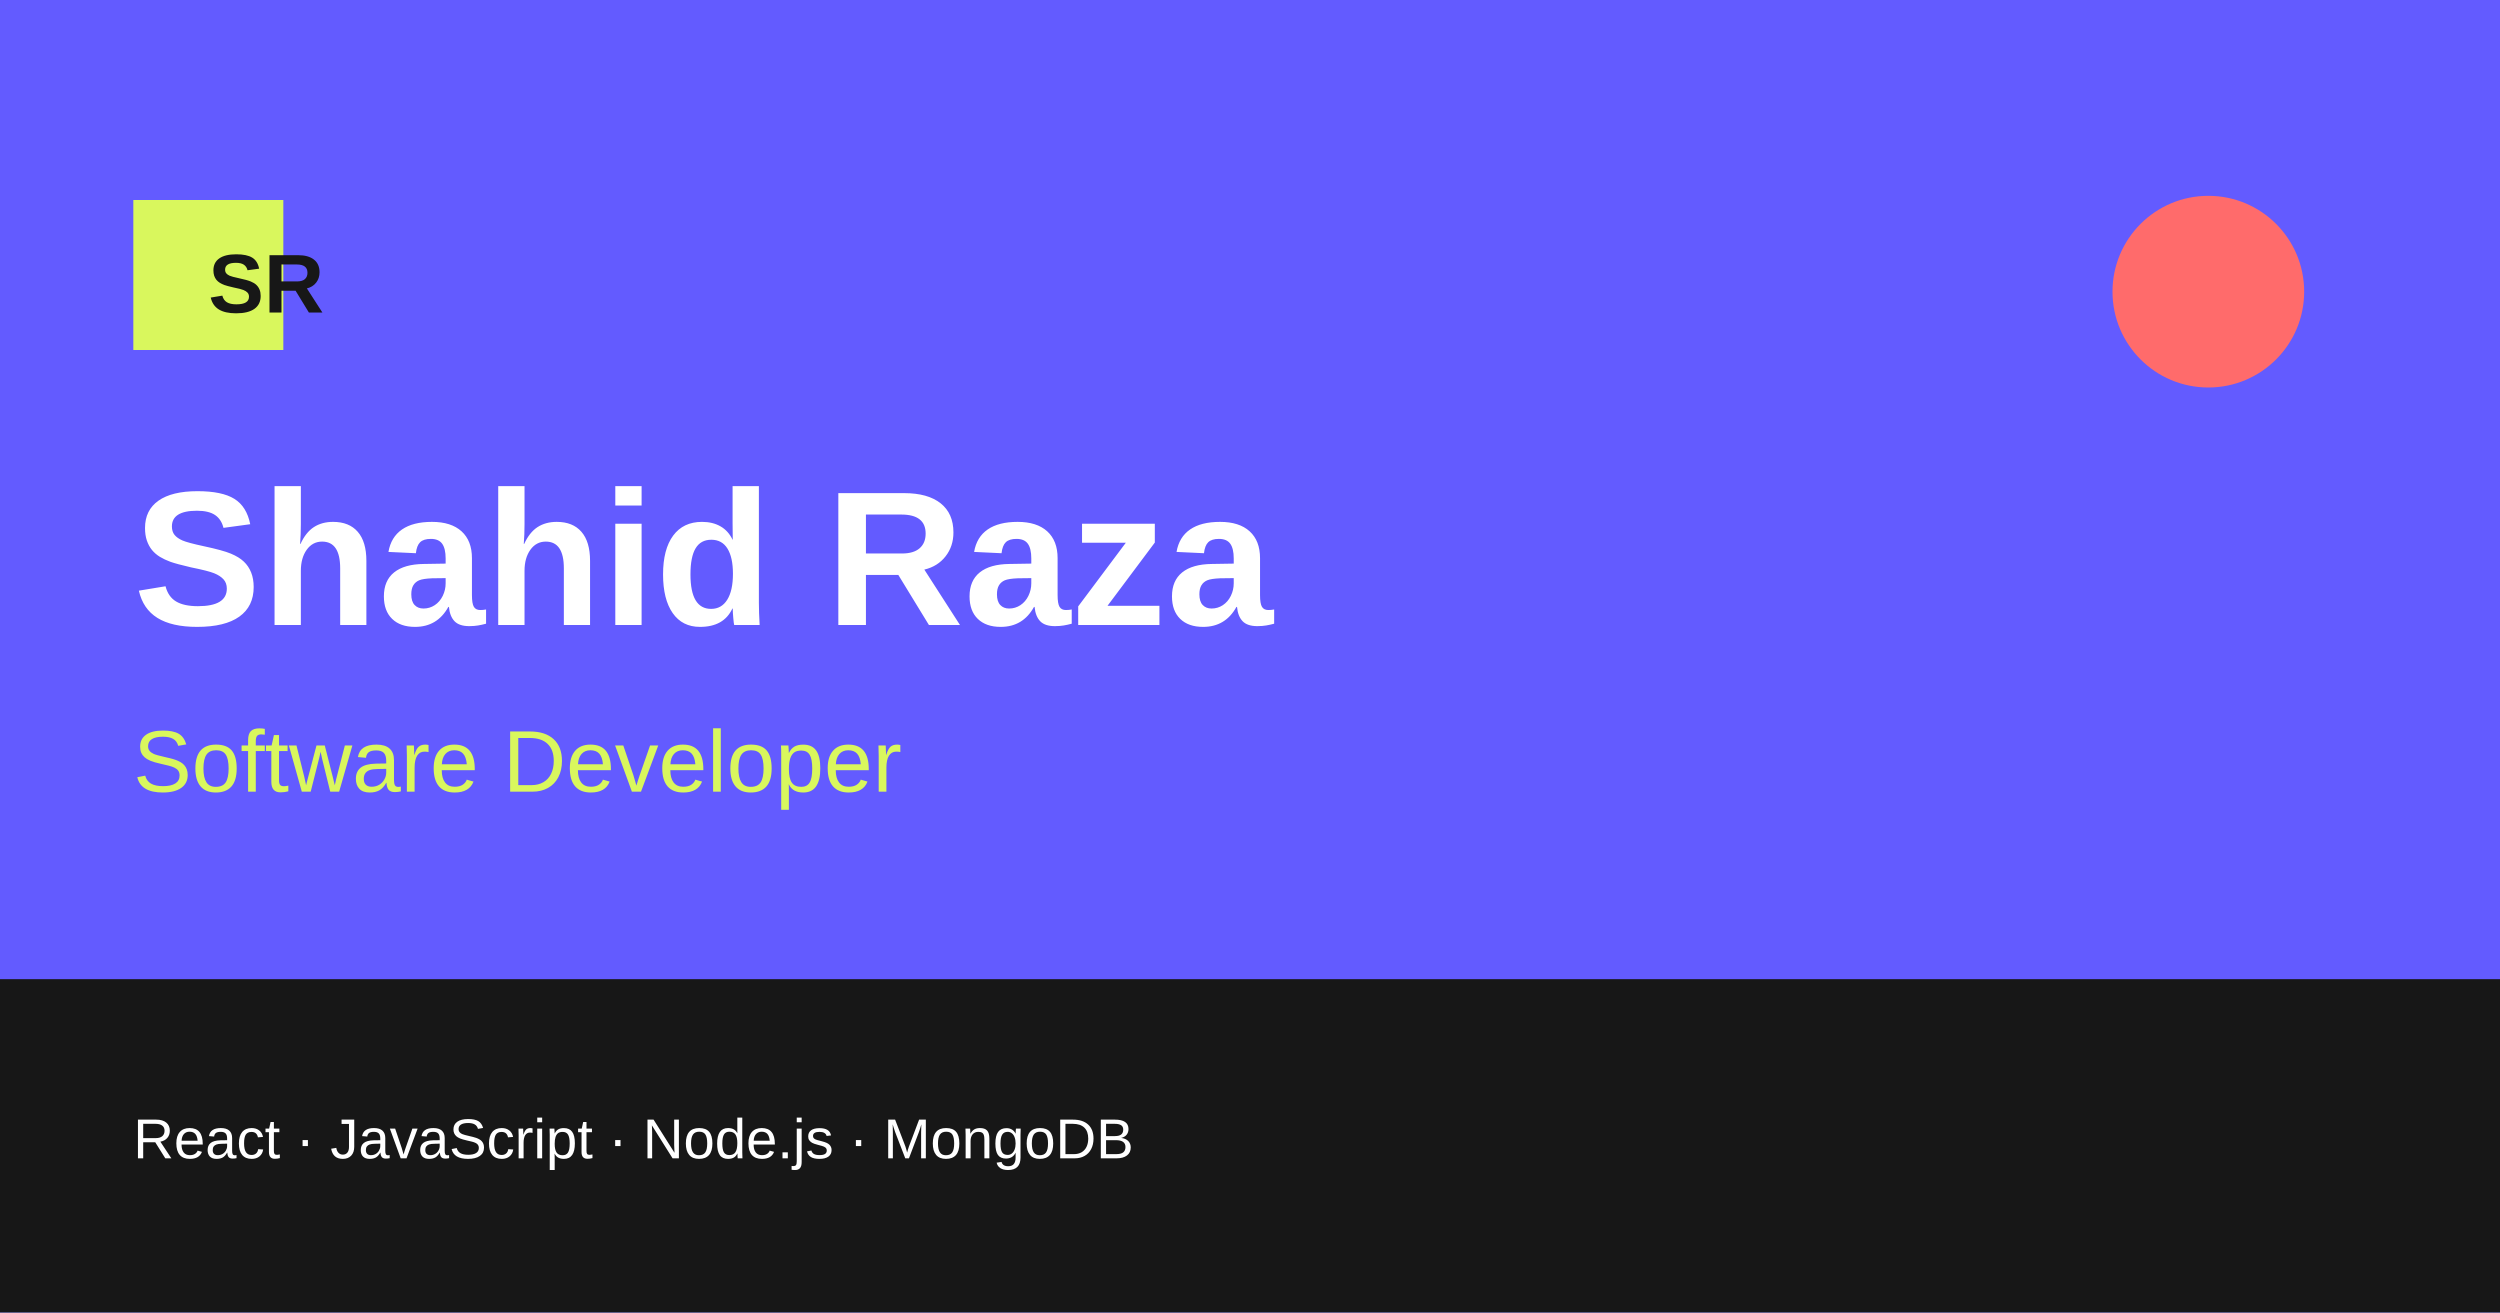
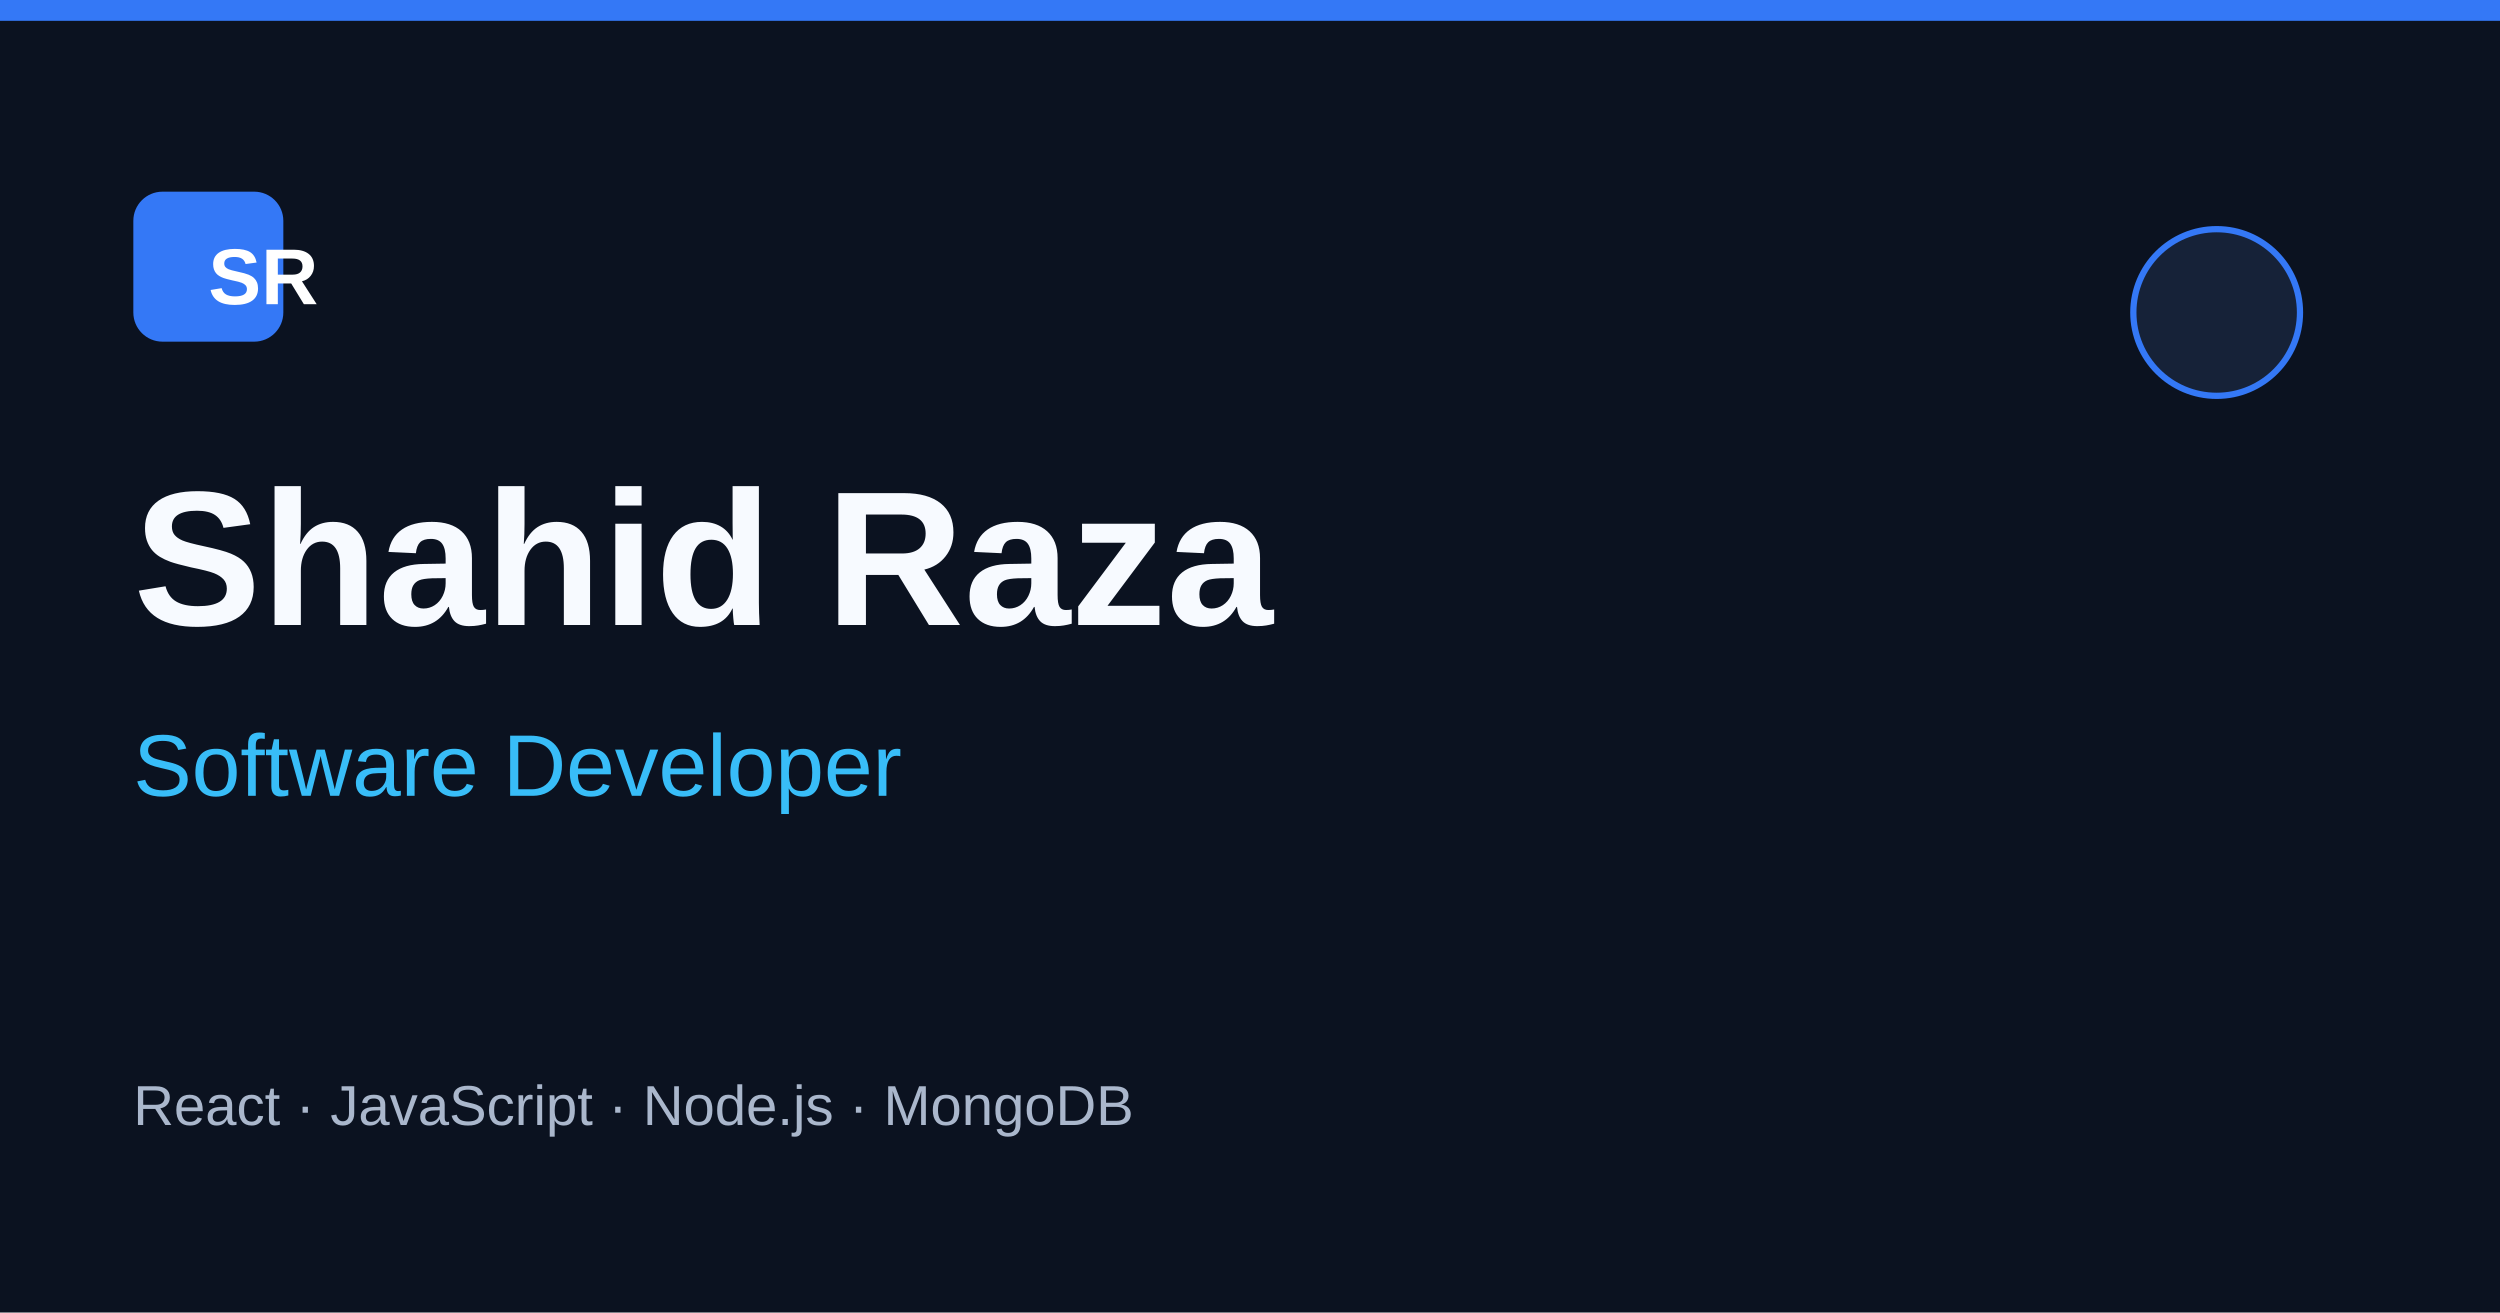
<svg xmlns="http://www.w3.org/2000/svg" width="1200" height="630" viewBox="0 0 1200 630">
-   <rect width="1200" height="630" fill="#635BFF" />
-   <rect x="0" y="470" width="1200" height="160" fill="#171717" />
-   <rect x="64" y="96" width="72" height="72" fill="#D9F75D" />
-   <text x="100" y="150" font-family="Arial, sans-serif" font-weight="700" font-size="40" fill="#171717">SR</text>
-   <text x="64" y="300" font-family="Arial, sans-serif" font-weight="700" font-size="92" fill="#FFFFFF">Shahid Raza</text>
-   <text x="64" y="380" font-family="Arial, sans-serif" font-size="42" fill="#D9F75D">Software Developer</text>
-   <text x="64" y="556" font-family="Arial, sans-serif" font-size="27" fill="#FFFFFF">React · JavaScript · Node.js · MongoDB</text>
-   <circle cx="1060" cy="140" r="46" fill="#FF6B6B" />
+   <rect width="1200" height="630" fill="#0B1220" />
+   <rect x="0" y="0" width="1200" height="10" fill="#3478F6" />
+   <rect x="64" y="92" width="72" height="72" rx="14" fill="#3478F6" />
+   <text x="100" y="146" font-family="Arial, sans-serif" font-weight="700" font-size="38" fill="#FFFFFF">SR</text>
+   <text x="64" y="300" font-family="Arial, sans-serif" font-weight="700" font-size="92" fill="#F7FAFF">Shahid Raza</text>
+   <text x="64" y="382" font-family="Arial, sans-serif" font-size="42" fill="#38BDF8">Software Developer</text>
+   <text x="64" y="540" font-family="Arial, sans-serif" font-size="27" fill="#AAB7CC">React · JavaScript · Node.js · MongoDB</text>
+   <circle cx="1064" cy="150" r="40" fill="#162238" stroke="#3478F6" stroke-width="3" />
</svg>
